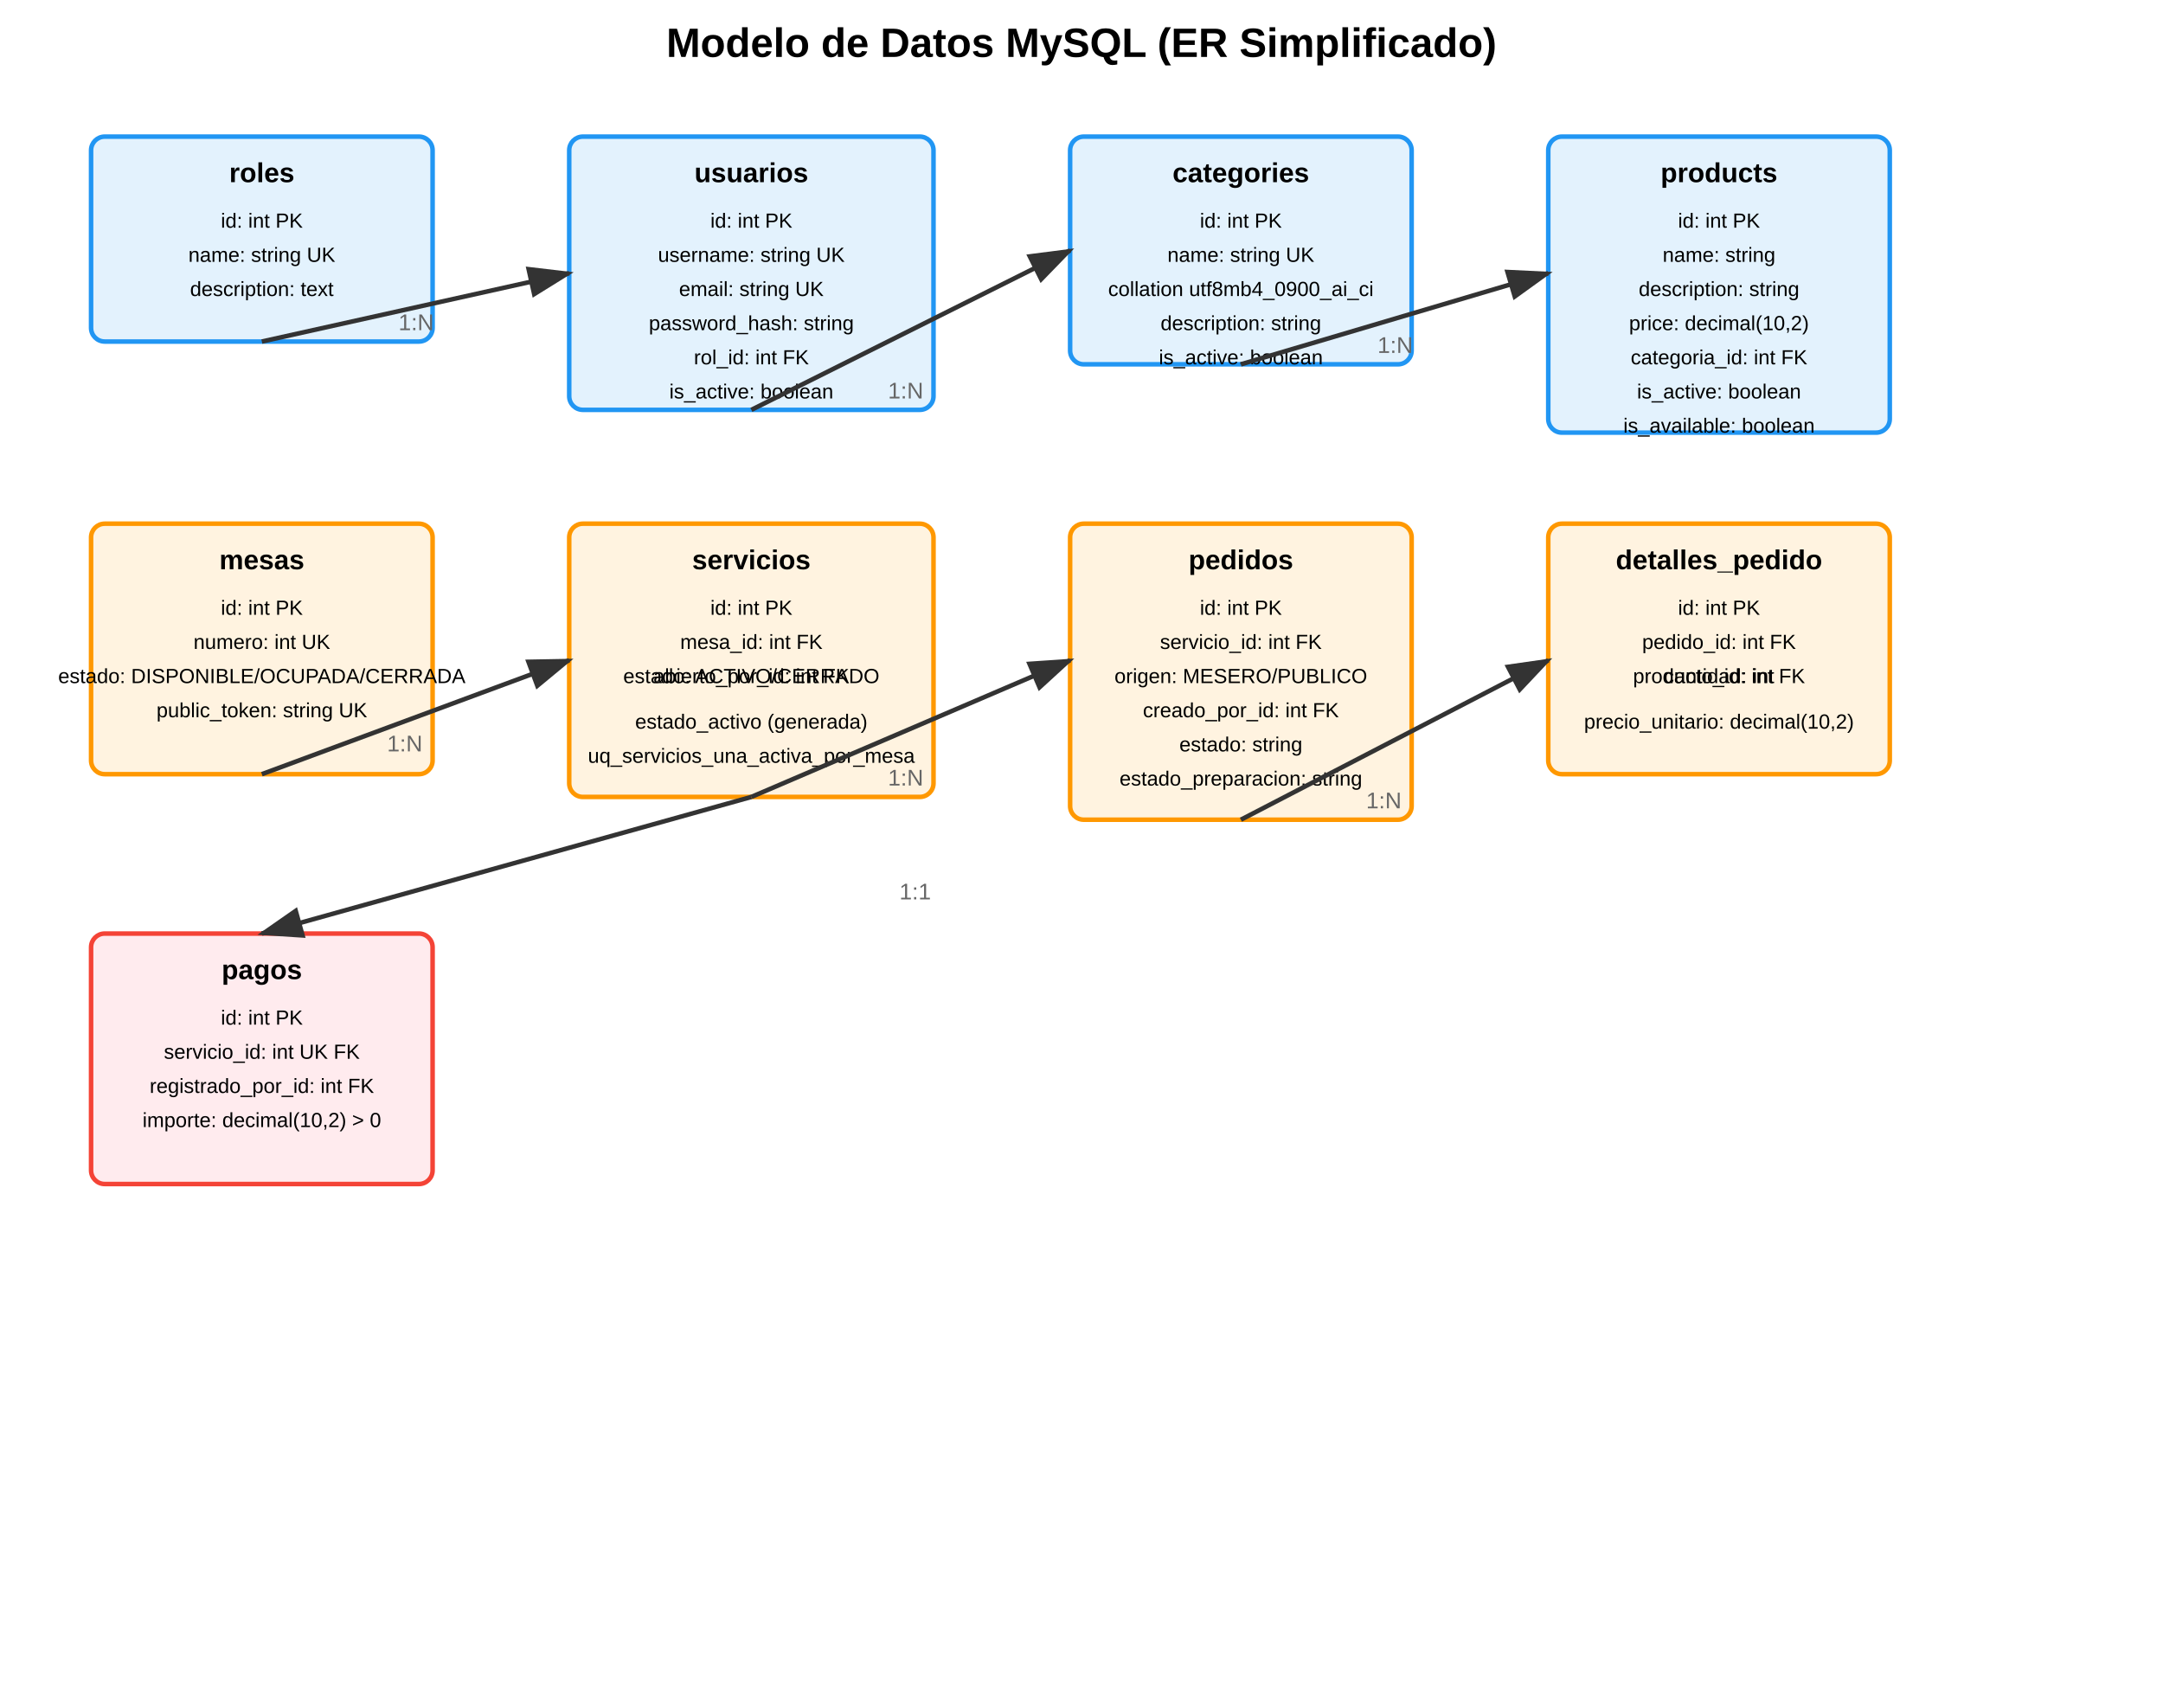
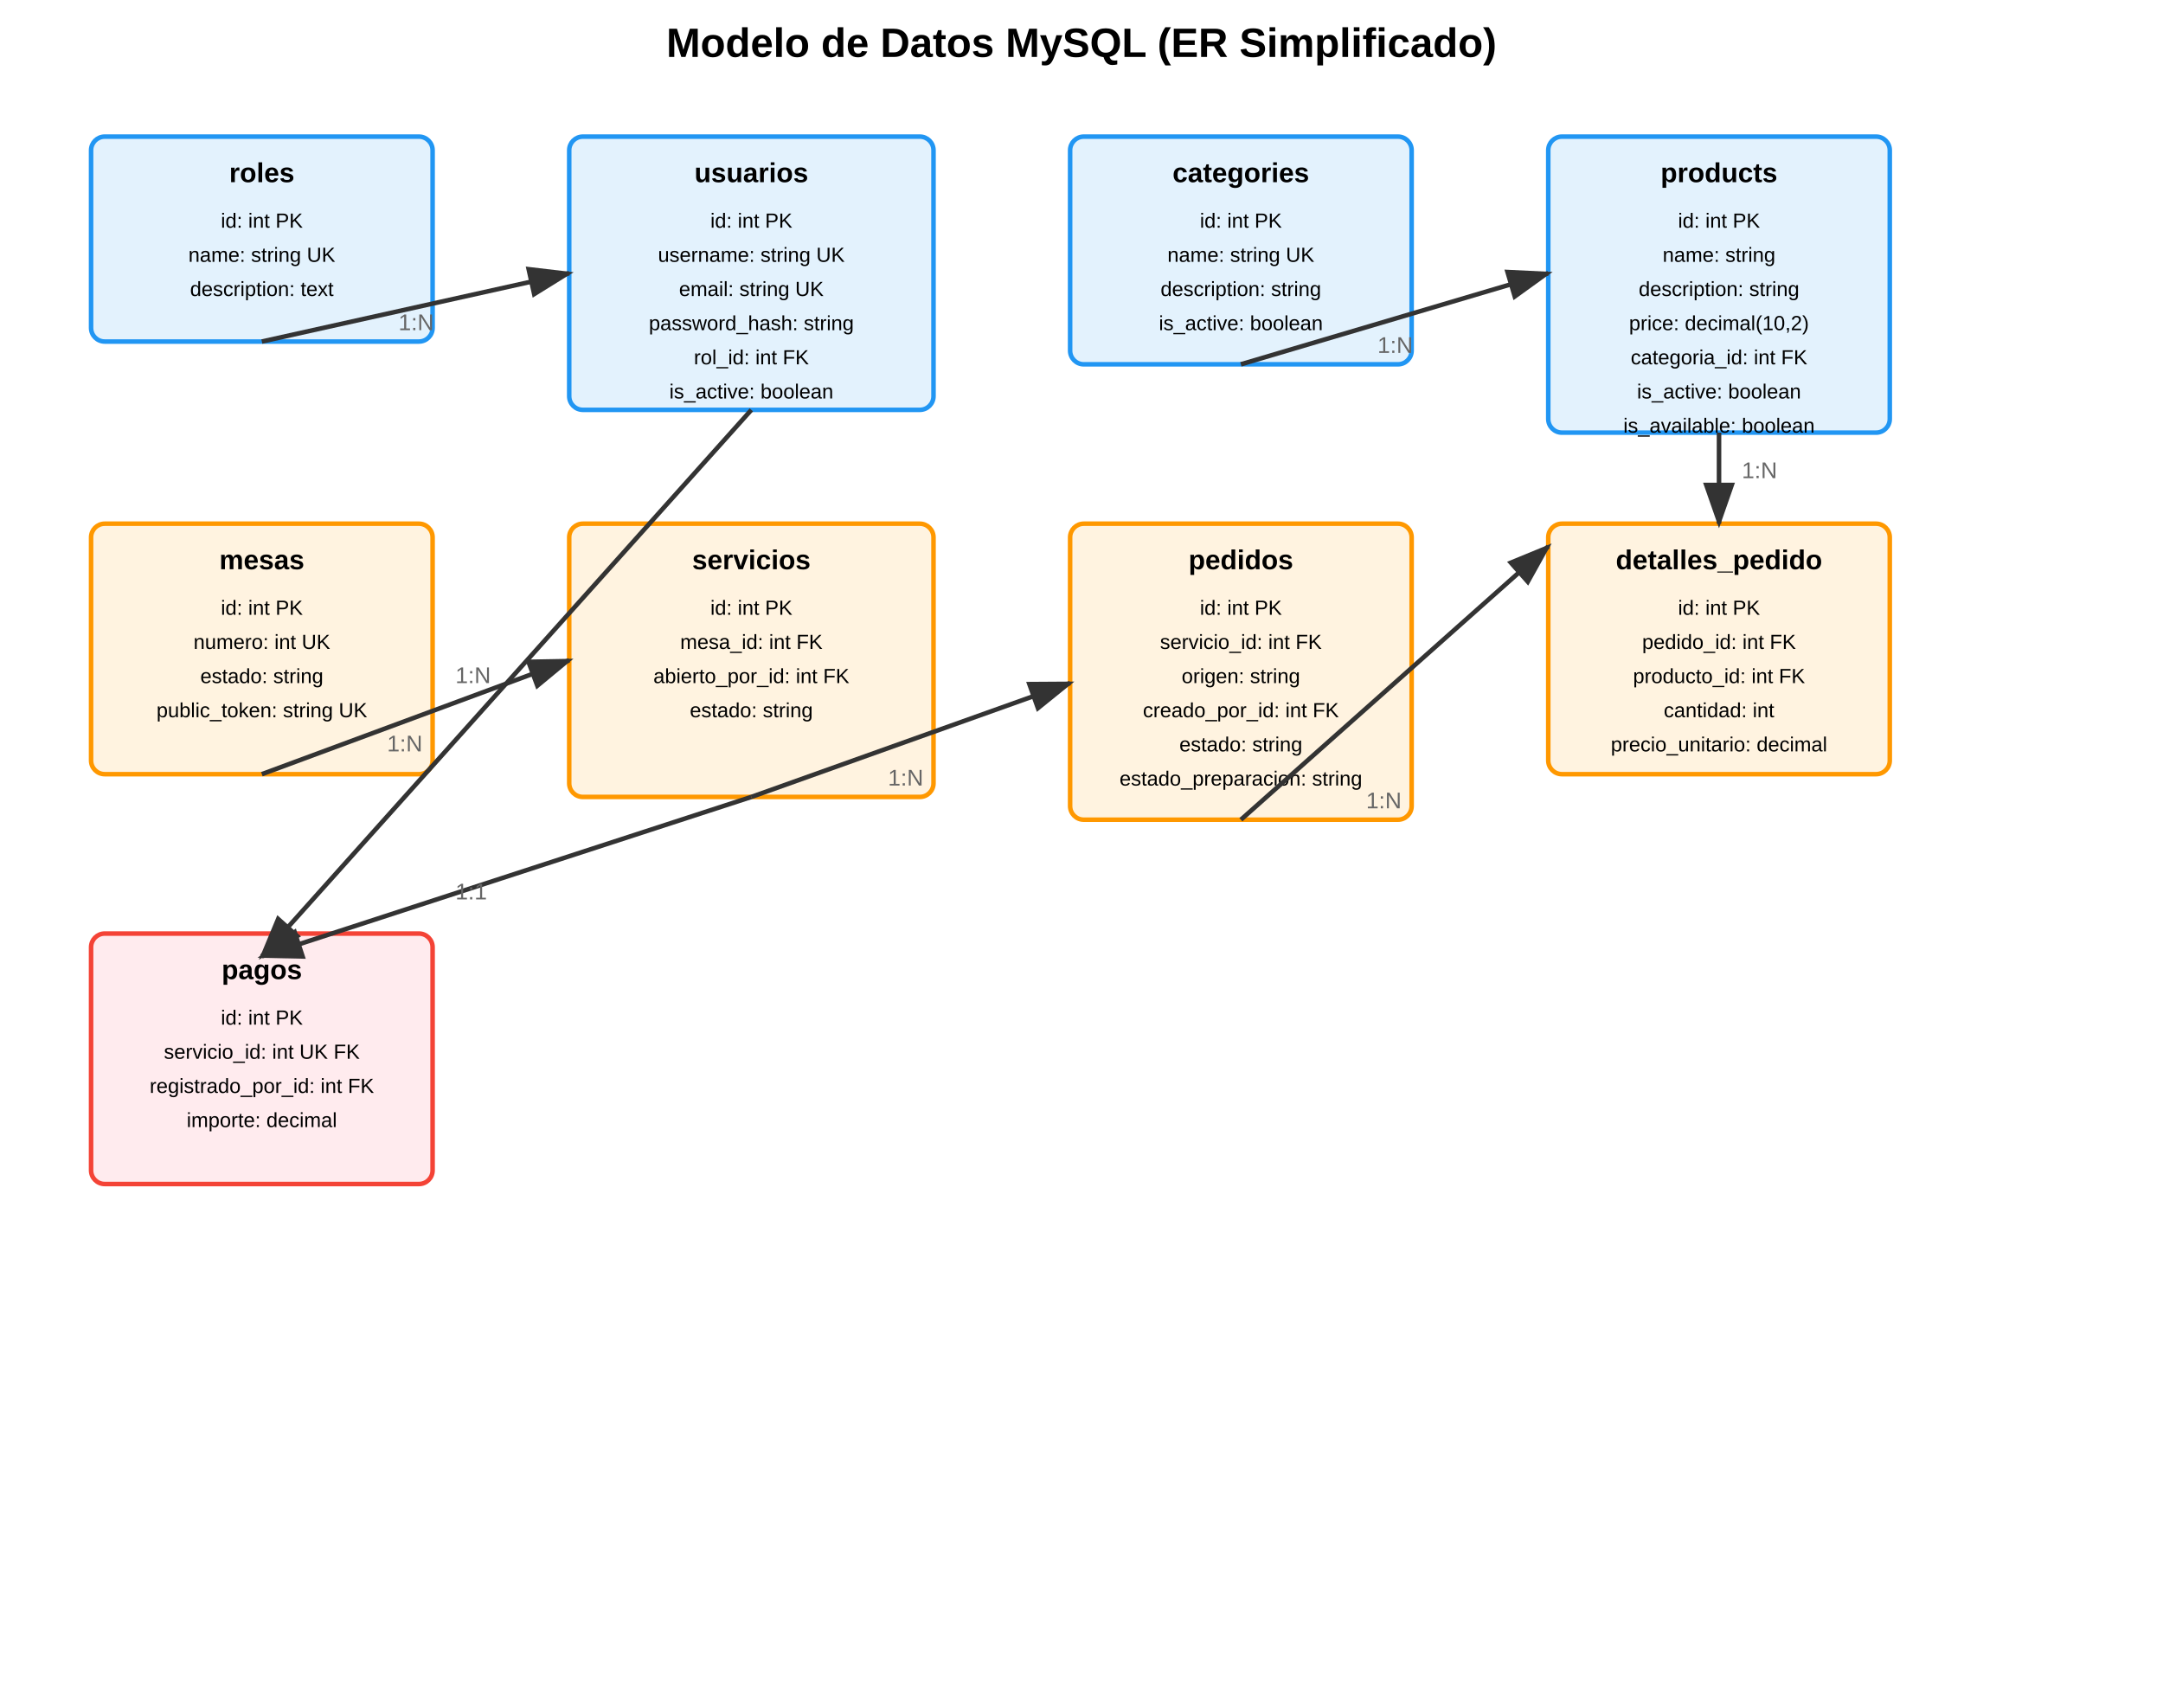
<svg xmlns="http://www.w3.org/2000/svg" width="950" height="750" viewBox="0 0 950 750">
  <defs>
    <marker id="arrow" markerWidth="10" markerHeight="7" refX="9" refY="3.5" orient="auto">
      <polygon points="0 0, 10 3.5, 0 7" fill="#333333" />
    </marker>
  </defs>
  <text x="475" y="25" font-family="Arial" font-size="18" font-weight="bold" text-anchor="middle">Modelo de Datos MySQL (ER Simplificado)</text>
  <rect x="40" y="60" width="150" height="90" fill="#e3f2fd" stroke="#2196f3" stroke-width="2" rx="6" />
  <text x="115" y="80" font-family="Arial" font-size="12" font-weight="bold" text-anchor="middle">roles</text>
  <text x="115" y="100" font-family="Arial" font-size="9" text-anchor="middle">id: int PK</text>
  <text x="115" y="115" font-family="Arial" font-size="9" text-anchor="middle">name: string UK</text>
  <text x="115" y="130" font-family="Arial" font-size="9" text-anchor="middle">description: text</text>
  <rect x="250" y="60" width="160" height="120" fill="#e3f2fd" stroke="#2196f3" stroke-width="2" rx="6" />
  <text x="330" y="80" font-family="Arial" font-size="12" font-weight="bold" text-anchor="middle">usuarios</text>
  <text x="330" y="100" font-family="Arial" font-size="9" text-anchor="middle">id: int PK</text>
  <text x="330" y="115" font-family="Arial" font-size="9" text-anchor="middle">username: string UK</text>
  <text x="330" y="130" font-family="Arial" font-size="9" text-anchor="middle">email: string UK</text>
  <text x="330" y="145" font-family="Arial" font-size="9" text-anchor="middle">password_hash: string</text>
  <text x="330" y="160" font-family="Arial" font-size="9" text-anchor="middle">rol_id: int FK</text>
  <text x="330" y="175" font-family="Arial" font-size="9" text-anchor="middle">is_active: boolean</text>
  <rect x="470" y="60" width="150" height="100" fill="#e3f2fd" stroke="#2196f3" stroke-width="2" rx="6" />
  <text x="545" y="80" font-family="Arial" font-size="12" font-weight="bold" text-anchor="middle">categories</text>
  <text x="545" y="100" font-family="Arial" font-size="9" text-anchor="middle">id: int PK</text>
  <text x="545" y="115" font-family="Arial" font-size="9" text-anchor="middle">name: string UK</text>
-   <text x="545" y="130" font-family="Arial" font-size="9" text-anchor="middle">collation utf8mb4_0900_ai_ci</text>
-   <text x="545" y="145" font-family="Arial" font-size="9" text-anchor="middle">description: string</text>
-   <text x="545" y="160" font-family="Arial" font-size="9" text-anchor="middle">is_active: boolean</text>
+   <text x="545" y="130" font-family="Arial" font-size="9" text-anchor="middle">description: string</text>
+   <text x="545" y="145" font-family="Arial" font-size="9" text-anchor="middle">is_active: boolean</text>
  <rect x="680" y="60" width="150" height="130" fill="#e3f2fd" stroke="#2196f3" stroke-width="2" rx="6" />
  <text x="755" y="80" font-family="Arial" font-size="12" font-weight="bold" text-anchor="middle">products</text>
  <text x="755" y="100" font-family="Arial" font-size="9" text-anchor="middle">id: int PK</text>
  <text x="755" y="115" font-family="Arial" font-size="9" text-anchor="middle">name: string</text>
  <text x="755" y="130" font-family="Arial" font-size="9" text-anchor="middle">description: string</text>
  <text x="755" y="145" font-family="Arial" font-size="9" text-anchor="middle">price: decimal(10,2)</text>
  <text x="755" y="160" font-family="Arial" font-size="9" text-anchor="middle">categoria_id: int FK</text>
  <text x="755" y="175" font-family="Arial" font-size="9" text-anchor="middle">is_active: boolean</text>
  <text x="755" y="190" font-family="Arial" font-size="9" text-anchor="middle">is_available: boolean</text>
  <rect x="40" y="230" width="150" height="110" fill="#fff3e0" stroke="#ff9800" stroke-width="2" rx="6" />
  <text x="115" y="250" font-family="Arial" font-size="12" font-weight="bold" text-anchor="middle">mesas</text>
  <text x="115" y="270" font-family="Arial" font-size="9" text-anchor="middle">id: int PK</text>
  <text x="115" y="285" font-family="Arial" font-size="9" text-anchor="middle">numero: int UK</text>
-   <text x="115" y="300" font-family="Arial" font-size="9" text-anchor="middle">estado: DISPONIBLE/OCUPADA/CERRADA</text>
+   <text x="115" y="300" font-family="Arial" font-size="9" text-anchor="middle">estado: string</text>
  <text x="115" y="315" font-family="Arial" font-size="9" text-anchor="middle">public_token: string UK</text>
  <rect x="250" y="230" width="160" height="120" fill="#fff3e0" stroke="#ff9800" stroke-width="2" rx="6" />
  <text x="330" y="250" font-family="Arial" font-size="12" font-weight="bold" text-anchor="middle">servicios</text>
  <text x="330" y="270" font-family="Arial" font-size="9" text-anchor="middle">id: int PK</text>
  <text x="330" y="285" font-family="Arial" font-size="9" text-anchor="middle">mesa_id: int FK</text>
  <text x="330" y="300" font-family="Arial" font-size="9" text-anchor="middle">abierto_por_id: int FK</text>
-   <text x="330" y="300" font-family="Arial" font-size="9" text-anchor="middle">estado: ACTIVO/CERRADO</text>
-   <text x="330" y="320" font-family="Arial" font-size="9" text-anchor="middle">estado_activo (generada)</text>
-   <text x="330" y="335" font-family="Arial" font-size="9" text-anchor="middle">uq_servicios_una_activa_por_mesa</text>
+   <text x="330" y="315" font-family="Arial" font-size="9" text-anchor="middle">estado: string</text>
  <rect x="470" y="230" width="150" height="130" fill="#fff3e0" stroke="#ff9800" stroke-width="2" rx="6" />
  <text x="545" y="250" font-family="Arial" font-size="12" font-weight="bold" text-anchor="middle">pedidos</text>
  <text x="545" y="270" font-family="Arial" font-size="9" text-anchor="middle">id: int PK</text>
  <text x="545" y="285" font-family="Arial" font-size="9" text-anchor="middle">servicio_id: int FK</text>
-   <text x="545" y="300" font-family="Arial" font-size="9" text-anchor="middle">origen: MESERO/PUBLICO</text>
+   <text x="545" y="300" font-family="Arial" font-size="9" text-anchor="middle">origen: string</text>
  <text x="545" y="315" font-family="Arial" font-size="9" text-anchor="middle">creado_por_id: int FK</text>
  <text x="545" y="330" font-family="Arial" font-size="9" text-anchor="middle">estado: string</text>
  <text x="545" y="345" font-family="Arial" font-size="9" text-anchor="middle">estado_preparacion: string</text>
  <rect x="680" y="230" width="150" height="110" fill="#fff3e0" stroke="#ff9800" stroke-width="2" rx="6" />
  <text x="755" y="250" font-family="Arial" font-size="12" font-weight="bold" text-anchor="middle">detalles_pedido</text>
  <text x="755" y="270" font-family="Arial" font-size="9" text-anchor="middle">id: int PK</text>
  <text x="755" y="285" font-family="Arial" font-size="9" text-anchor="middle">pedido_id: int FK</text>
  <text x="755" y="300" font-family="Arial" font-size="9" text-anchor="middle">producto_id: int FK</text>
-   <text x="755" y="300" font-family="Arial" font-size="9" text-anchor="middle">cantidad: int</text>
-   <text x="755" y="320" font-family="Arial" font-size="9" text-anchor="middle">precio_unitario: decimal(10,2)</text>
+   <text x="755" y="315" font-family="Arial" font-size="9" text-anchor="middle">cantidad: int</text>
+   <text x="755" y="330" font-family="Arial" font-size="9" text-anchor="middle">precio_unitario: decimal</text>
  <rect x="40" y="410" width="150" height="110" fill="#ffebee" stroke="#f44336" stroke-width="2" rx="6" />
  <text x="115" y="430" font-family="Arial" font-size="12" font-weight="bold" text-anchor="middle">pagos</text>
  <text x="115" y="450" font-family="Arial" font-size="9" text-anchor="middle">id: int PK</text>
  <text x="115" y="465" font-family="Arial" font-size="9" text-anchor="middle">servicio_id: int UK FK</text>
  <text x="115" y="480" font-family="Arial" font-size="9" text-anchor="middle">registrado_por_id: int FK</text>
-   <text x="115" y="495" font-family="Arial" font-size="9" text-anchor="middle">importe: decimal(10,2) &gt; 0</text>
+   <text x="115" y="495" font-family="Arial" font-size="9" text-anchor="middle">importe: decimal</text>
  <line x1="115" y1="150" x2="250" y2="120" stroke="#333333" stroke-width="2" marker-end="url(#arrow)" />
  <text x="175" y="145" font-family="Arial" font-size="10" fill="#666666">1:N</text>
-   <line x1="330" y1="180" x2="470" y2="110" stroke="#333333" stroke-width="2" marker-end="url(#arrow)" />
-   <text x="390" y="175" font-family="Arial" font-size="10" fill="#666666">1:N</text>
  <line x1="545" y1="160" x2="680" y2="120" stroke="#333333" stroke-width="2" marker-end="url(#arrow)" />
  <text x="605" y="155" font-family="Arial" font-size="10" fill="#666666">1:N</text>
+   <line x1="755" y1="190" x2="755" y2="230" stroke="#333333" stroke-width="2" marker-end="url(#arrow)" />
+   <text x="765" y="210" font-family="Arial" font-size="10" fill="#666666">1:N</text>
  <line x1="115" y1="340" x2="250" y2="290" stroke="#333333" stroke-width="2" marker-end="url(#arrow)" />
  <text x="170" y="330" font-family="Arial" font-size="10" fill="#666666">1:N</text>
-   <line x1="330" y1="350" x2="470" y2="290" stroke="#333333" stroke-width="2" marker-end="url(#arrow)" />
+   <line x1="330" y1="350" x2="470" y2="300" stroke="#333333" stroke-width="2" marker-end="url(#arrow)" />
  <text x="390" y="345" font-family="Arial" font-size="10" fill="#666666">1:N</text>
-   <line x1="545" y1="360" x2="680" y2="290" stroke="#333333" stroke-width="2" marker-end="url(#arrow)" />
+   <line x1="545" y1="360" x2="680" y2="240" stroke="#333333" stroke-width="2" marker-end="url(#arrow)" />
  <text x="600" y="355" font-family="Arial" font-size="10" fill="#666666">1:N</text>
-   <line x1="330" y1="350" x2="115" y2="410" stroke="#333333" stroke-width="2" marker-end="url(#arrow)" />
-   <text x="395" y="395" font-family="Arial" font-size="10" fill="#666666">1:1</text>
+   <line x1="330" y1="350" x2="115" y2="420" stroke="#333333" stroke-width="2" marker-end="url(#arrow)" />
+   <text x="200" y="395" font-family="Arial" font-size="10" fill="#666666">1:1</text>
+   <line x1="330" y1="180" x2="115" y2="420" stroke="#333333" stroke-width="2" marker-end="url(#arrow)" />
+   <text x="200" y="300" font-family="Arial" font-size="10" fill="#666666">1:N</text>
</svg>
